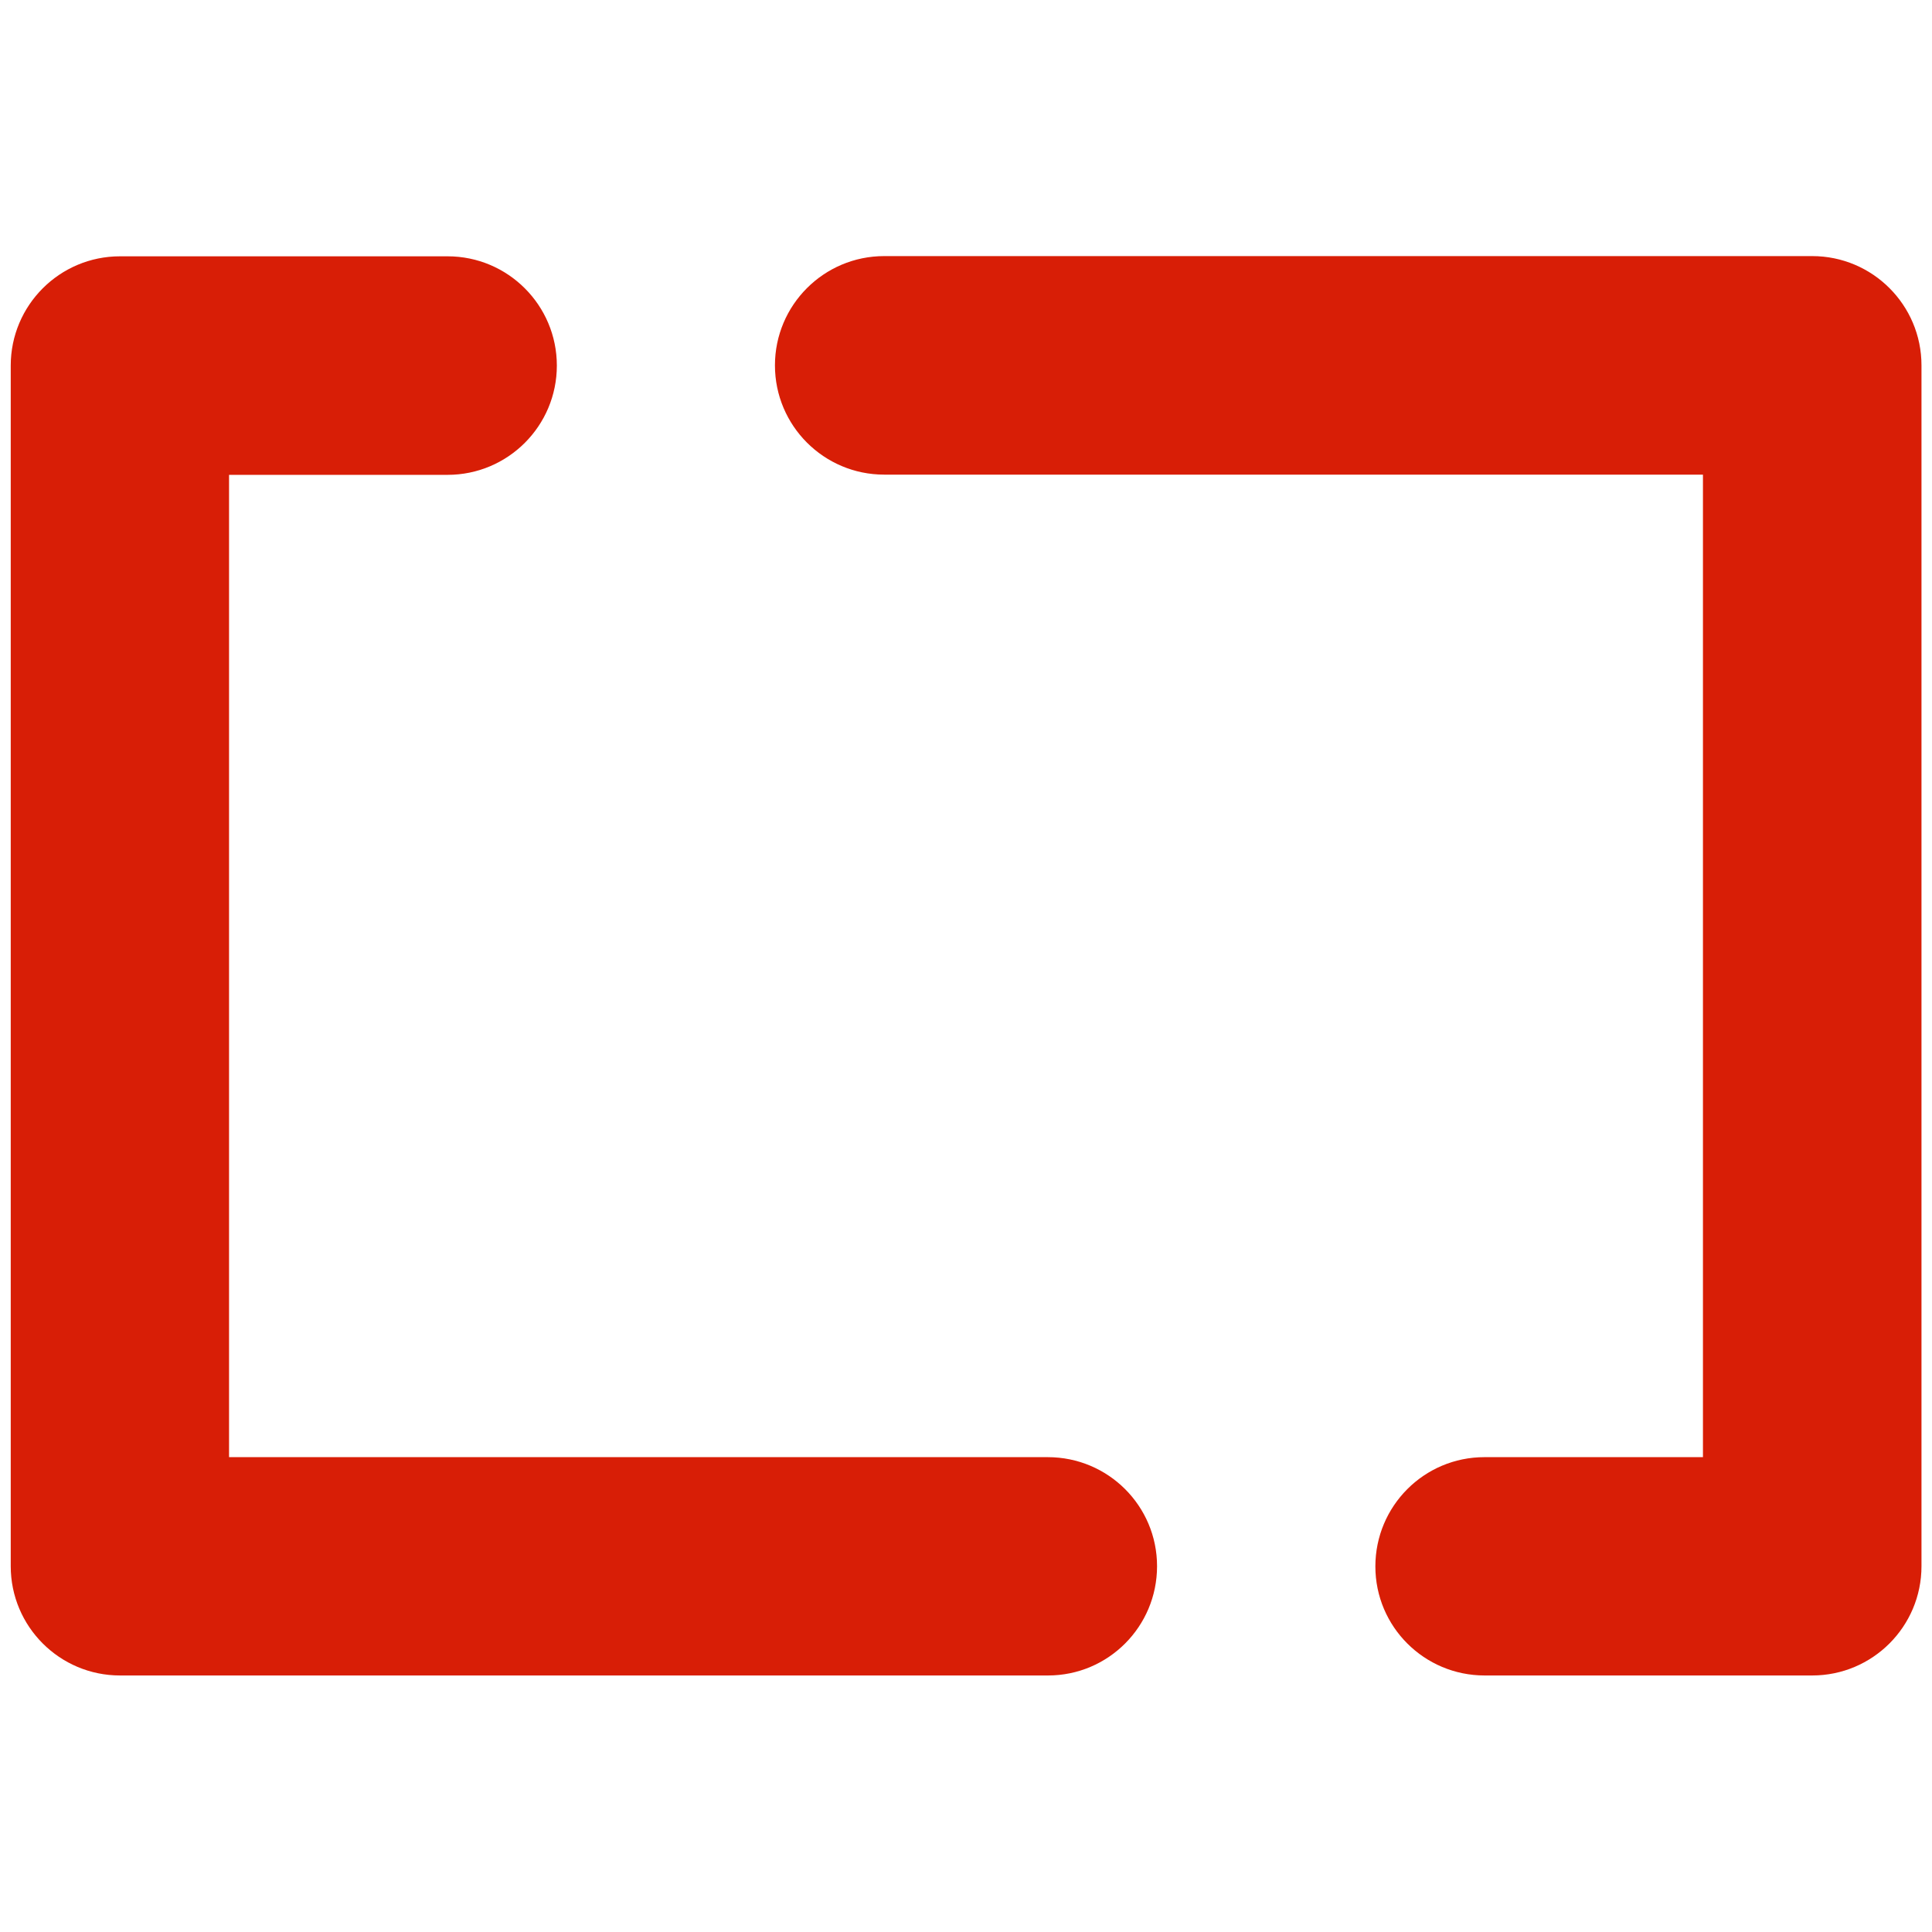
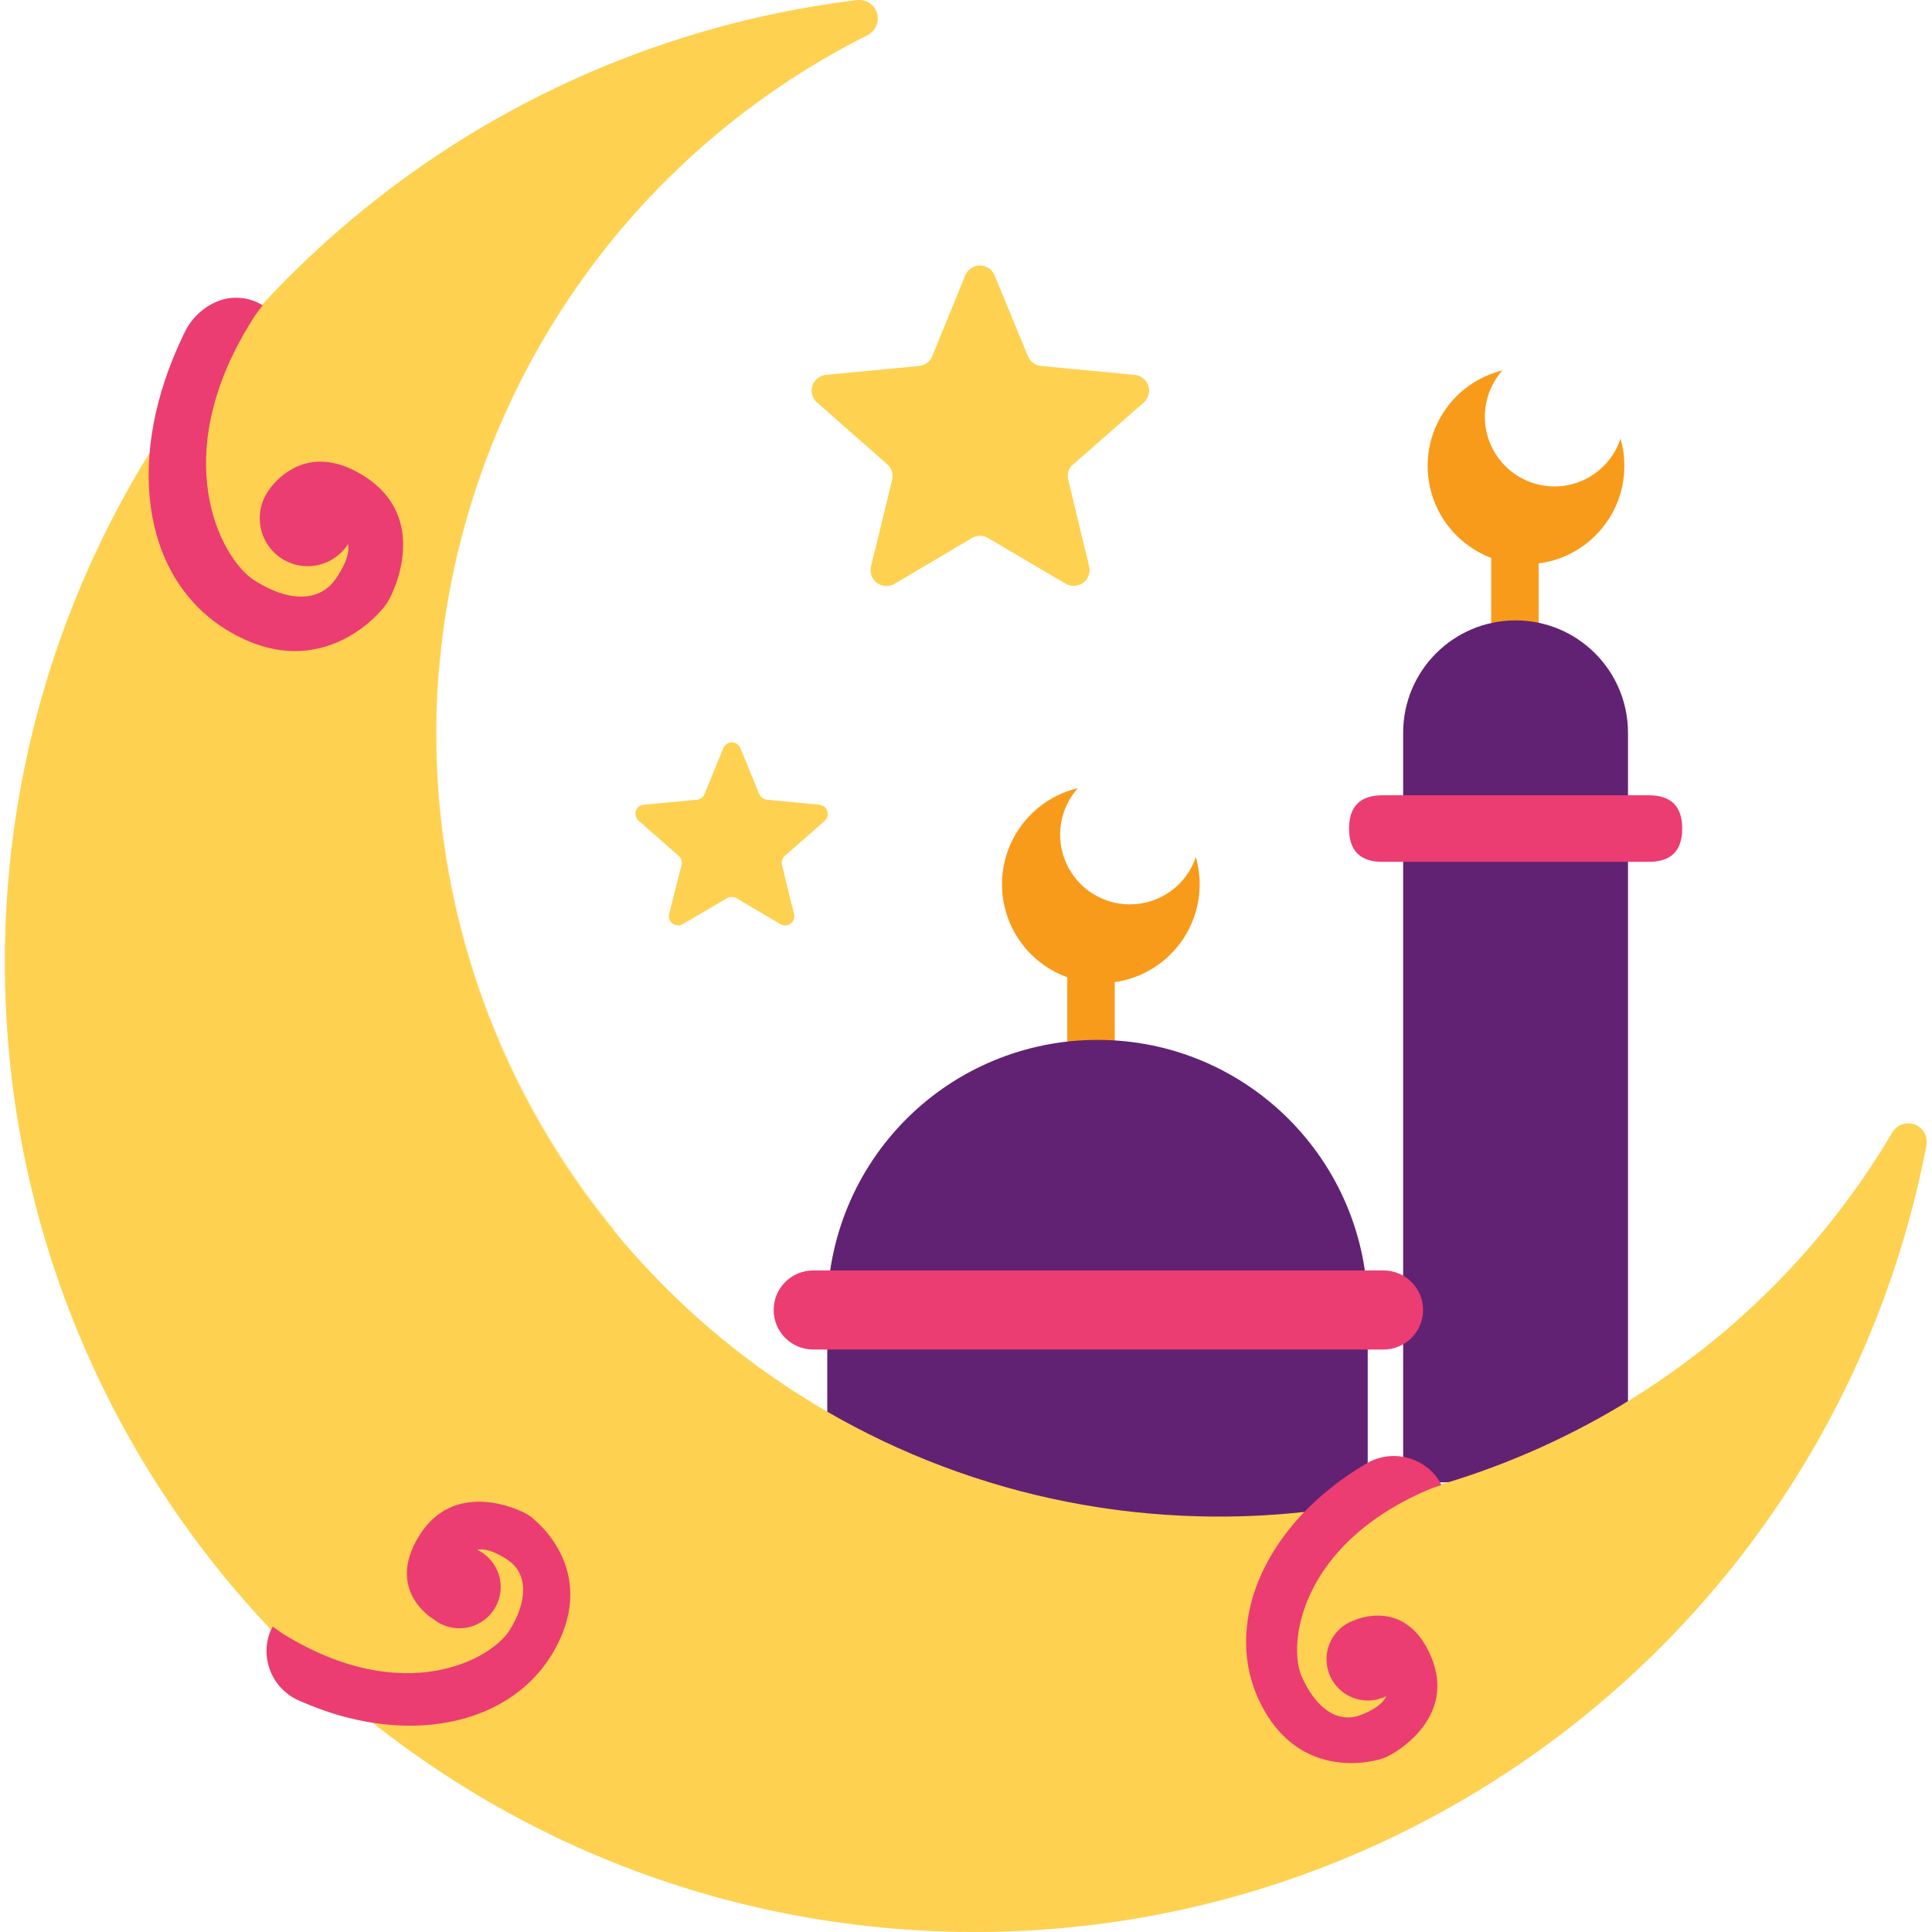
- <svg xmlns="http://www.w3.org/2000/svg" t="1558676519187" class="icon" style="" viewBox="0 0 1024 1024" version="1.1" p-id="11813" width="128" height="128">
+ <svg xmlns="http://www.w3.org/2000/svg" t="1583024423749" class="icon" viewBox="0 0 1024 1024" version="1.1" p-id="1050" width="128" height="128">
  <defs>
    <style type="text/css" />
  </defs>
-   <path d="M902.599 772.437V251.563H468.651c-31.972 0-57.913-25.941-57.913-57.913 0-31.972 25.941-57.913 57.913-57.913h491.861c31.972 0 57.913 25.941 57.913 57.913v636.473c0 31.972-25.941 57.913-57.913 57.913H786.887c-31.972 0-57.913-25.828-57.913-57.799 0-31.972 25.828-57.913 57.799-57.913h115.826zM121.401 251.563v520.761h433.948c31.972 0 57.913 25.828 57.913 57.799 0 31.972-25.828 57.913-57.799 57.913H63.602c-31.972 0-57.913-25.941-57.913-57.913V193.764c0-31.972 25.941-57.913 57.913-57.913h173.625c31.972 0 57.913 25.941 57.913 57.913 0 31.972-25.941 57.913-57.913 57.913H121.401z" p-id="11814" fill="#d81e06" />
+   <path d="M578.256 591.814v-82.971M578.256 604.386a12.655 12.655 0 0 1-12.571-12.571v-82.971a12.571 12.571 0 1 1 25.143 0v82.971a12.571 12.571 0 0 1-12.571 12.571z" fill="#F89B1B" p-id="1051" />
+   <path d="M598.873 479.343a36.96 36.96 0 0 1-27.573-61.599 52.38 52.38 0 1 0 62.521 36.541 36.876 36.876 0 0 1-34.948 25.059zM802.948 370.308v-82.971M802.948 382.879a12.571 12.571 0 0 1-12.571-12.571v-82.971a12.571 12.571 0 1 1 25.143 0v82.971a12.571 12.571 0 0 1-12.571 12.571z" fill="#F89B1B" p-id="1052" />
+   <path d="M823.984 257.836a36.96 36.96 0 0 1-27.657-61.516 52.129 52.129 0 1 0 64.617 50.285 53.051 53.051 0 0 0-2.011-14.164A36.876 36.876 0 0 1 823.984 257.836z" fill="#F89B1B" p-id="1053" />
+   <path d="M803.283 328.822a59.588 59.588 0 0 1 59.588 59.588v397.254H743.695v-397.254a59.588 59.588 0 0 1 59.588-59.588zM581.776 551.167a143.145 143.145 0 0 1 143.145 143.145v143.229H438.463V694.312a143.145 143.145 0 0 1 143.313-143.145z" fill="#612273" p-id="1054" />
+   <path d="M600.969 198.667l-49.112-4.693a8.381 8.381 0 0 1-7.04-5.196l-17.6-42.659a8.381 8.381 0 0 0-15.672 0l-17.432 42.659a8.381 8.381 0 0 1-7.04 5.196l-49.112 4.693a8.381 8.381 0 0 0-4.777 14.75l36.96 32.518a8.381 8.381 0 0 1 2.682 8.381l-11.063 45.676a8.381 8.381 0 0 0 12.488 9.303L515.232 285.074a8.381 8.381 0 0 1 8.381 0l40.982 24.137a8.381 8.381 0 0 0 12.571-9.303l-10.979-45.676a8.381 8.381 0 0 1 2.682-8.381L606.081 213.418a8.381 8.381 0 0 0-5.029-14.75z" fill="#FED150" p-id="1055" />
+   <path d="M470.897 246.773l1.928-8.381a8.381 8.381 0 0 0-2.682-8.381l-35.032-30.506a8.381 8.381 0 0 0-1.928 13.912l36.96 32.518a6.789 6.789 0 0 1 0.754 0.838zM603.986 199.589l-34.948 30.674a8.381 8.381 0 0 0-2.682 8.381l1.928 8.381a6.789 6.789 0 0 1 0.754-0.838L606.081 213.418a8.381 8.381 0 0 0-2.095-13.828zM575.407 291.779a8.381 8.381 0 0 1-10.644 1.76l-40.982-24.053a8.381 8.381 0 0 0-8.381 0L474.25 293.455a8.381 8.381 0 0 1-10.644-1.676l-1.928 8.381a8.381 8.381 0 0 0 12.488 9.303l41.066-24.388a8.381 8.381 0 0 1 8.381 0l40.982 24.137a8.381 8.381 0 0 0 12.571-9.303z" fill="#FED150" opacity=".5" p-id="1056" />
+   <path d="M434.608 426.543l-28.16-2.682a4.861 4.861 0 0 1-4.023-3.017l-10.057-24.388a4.861 4.861 0 0 0-8.968 0l-9.973 24.388a4.693 4.693 0 0 1-4.023 3.017l-28.16 2.682a4.861 4.861 0 0 0-2.766 8.381l21.204 18.606a4.945 4.945 0 0 1 1.592 4.777L354.654 484.455a4.861 4.861 0 0 0 7.124 5.364l23.466-13.828a5.196 5.196 0 0 1 4.945 0l23.466 13.828a4.861 4.861 0 0 0 7.124-5.364l-6.286-26.065a4.861 4.861 0 0 1 1.509-4.777l21.204-18.606a4.861 4.861 0 0 0-2.849-8.381z" fill="#FED150" p-id="1057" />
+   <path d="M360.102 454.033l1.173-4.609a4.945 4.945 0 0 0-1.592-5.112l-20.03-17.684a4.945 4.945 0 0 0-1.173 8.381l21.204 18.606zM436.284 427.046L416.254 444.311a4.861 4.861 0 0 0-1.509 4.777l1.173 4.693v-0.503l21.204-18.606a4.861 4.861 0 0 0-0.838-7.627zM419.942 479.846a4.777 4.777 0 0 1-6.034 1.006l-23.466-13.828a5.196 5.196 0 0 0-4.945 0l-23.466 13.828a4.777 4.777 0 0 1-6.034-1.006l-1.09 4.609a4.861 4.861 0 0 0 7.124 5.364l23.466-13.828a5.196 5.196 0 0 1 4.945 0l23.466 13.828a4.861 4.861 0 0 0 7.124-5.364z" fill="#FED150" opacity=".5" p-id="1058" />
+   <path d="M635.414 803.683a414.686 414.686 0 0 1-175.998-784.953A9.806 9.806 0 0 0 453.968 0.124a513.832 513.832 0 1 0 567.05 607.027 9.806 9.806 0 0 0-18.187-6.705A414.351 414.351 0 0 1 635.414 803.683z" fill="#FED150" p-id="1059" />
+   <path d="M50.931 292.868a460.11 460.11 0 0 0 275.312 359.456 413.848 413.848 0 0 1 133.34-633.594A9.806 9.806 0 0 0 453.968 0.124 513.915 513.915 0 0 0 50.931 292.868z" fill="#FED150" opacity=".4" p-id="1060" />
+   <path d="M1006.016 597.262A513.664 513.664 0 0 1 3.915 475.32C3.244 485.629 2.658 495.937 2.658 506.413a513.832 513.832 0 0 0 1018.361 100.571 9.806 9.806 0 0 0-15.002-9.722zM231.539 332.258c0 7.459 0.67 14.918 1.257 22.293A414.77 414.77 0 0 1 459.583 18.73 9.806 9.806 0 0 0 453.968 0.124a505.87 505.87 0 0 0-94.62 20.868 413.177 413.177 0 0 0-127.808 311.266z" fill="#FED150" opacity=".5" p-id="1061" />
+   <path d="M715.032 421.515m17.684 0l141.218 0q17.684 0 17.684 17.684l0-0.084q0 17.684-17.684 17.684l-141.218 0q-17.684 0-17.684-17.684l0 0.084q0-17.684 17.684-17.684Z" fill="#EB3D72" p-id="1062" />
+   <path d="M205.14 319.603c4.442-6.872 22.042-45.341-11.817-67.047s-51.626 8.381-51.626 8.381a25.143 25.143 0 1 0 42.742 27.489s2.179 5.95-6.537 18.438-25.143 12.236-43.078 0.754-47.017-65.79-0.67-138.787c1.592-2.514 3.352-4.693 5.029-7.04a26.819 26.819 0 0 0-23.047-2.43 33.524 33.524 0 0 0-18.689 17.684c-31.261 64.365-22.628 127.725 21.204 155.884 48.944 31.093 82.049-6.453 86.491-13.326zM734.224 931.491c6.453-2.682 37.714-21.455 24.305-53.386s-40.647-19.36-40.647-19.36a21.874 21.874 0 1 0 16.762 40.312s-1.341 5.364-13.577 9.973S697.265 905.259 689.89 888.497s-1.341-69.561 67.047-98.894c2.347-1.006 4.693-1.676 7.04-2.514a31.931 31.931 0 0 0-1.928-3.352 28.579 28.579 0 0 0-38.636-7.543c-51.878 30.842-74.422 81.546-57.325 122.277 19.779 46.262 61.599 35.786 68.137 33.021zM279.813 802.845c-5.95-3.688-39.39-18.354-57.66 11.147s7.794 44.335 7.794 44.335a21.874 21.874 0 1 0 23.047-36.876s5.112-2.011 16.007 5.28 10.811 21.623 1.173 37.211-55.984 41.318-119.511 2.43c-2.179-1.341-4.107-2.849-6.118-4.274a22.377 22.377 0 0 0-1.676 3.52 28.663 28.663 0 0 0 16.343 36.038c55.146 24.388 109.538 13.409 132.921-24.137 26.4-42.91-6.369-70.902-12.32-74.674zM431.004 694.312h302.298M733.303 715.265H431.004a20.952 20.952 0 0 1 0-41.904h302.298a20.952 20.952 0 0 1 0 41.904z" fill="#EB3D72" p-id="1063" />
+   <path d="M255.76 683.082m-30.171 0a30.171 30.171 0 1 0 60.342 0 30.171 30.171 0 1 0-60.342 0Z" fill="#FED150" opacity=".4" p-id="1064" />
+   <path d="M356.247 840.978m-30.171 0a30.171 30.171 0 1 0 60.342 0 30.171 30.171 0 1 0-60.342 0Z" fill="#FED150" opacity=".4" p-id="1065" />
+   <path d="M54.87 472.135m-30.171 0a30.171 30.171 0 1 0 60.342 0 30.171 30.171 0 1 0-60.342 0Z" fill="#FED150" opacity=".4" p-id="1066" />
+   <path d="M561.411 873.915m-30.171 0a30.171 30.171 0 1 0 60.342 0 30.171 30.171 0 1 0-60.342 0Z" fill="#FED150" opacity=".5" p-id="1067" />
+   <path d="M445.168 825.138m-19.863 0a19.863 19.863 0 1 0 39.725 0 19.863 19.863 0 1 0-39.725 0Z" fill="#FED150" opacity=".5" p-id="1068" />
+   <path d="M149.407 689.787m-19.863 0a19.863 19.863 0 1 0 39.725 0 19.863 19.863 0 1 0-39.725 0Z" fill="#FED150" opacity=".5" p-id="1069" />
+   <path d="M132.226 633.3m-18.941 0a18.941 18.941 0 1 0 37.882 0 18.941 18.941 0 1 0-37.882 0Z" fill="#FED150" opacity=".4" p-id="1070" />
+   <path d="M475.339 906.935m-18.941 0a18.941 18.941 0 1 0 37.882 0 18.941 18.941 0 1 0-37.882 0Z" fill="#FED150" opacity=".4" p-id="1071" />
</svg>
